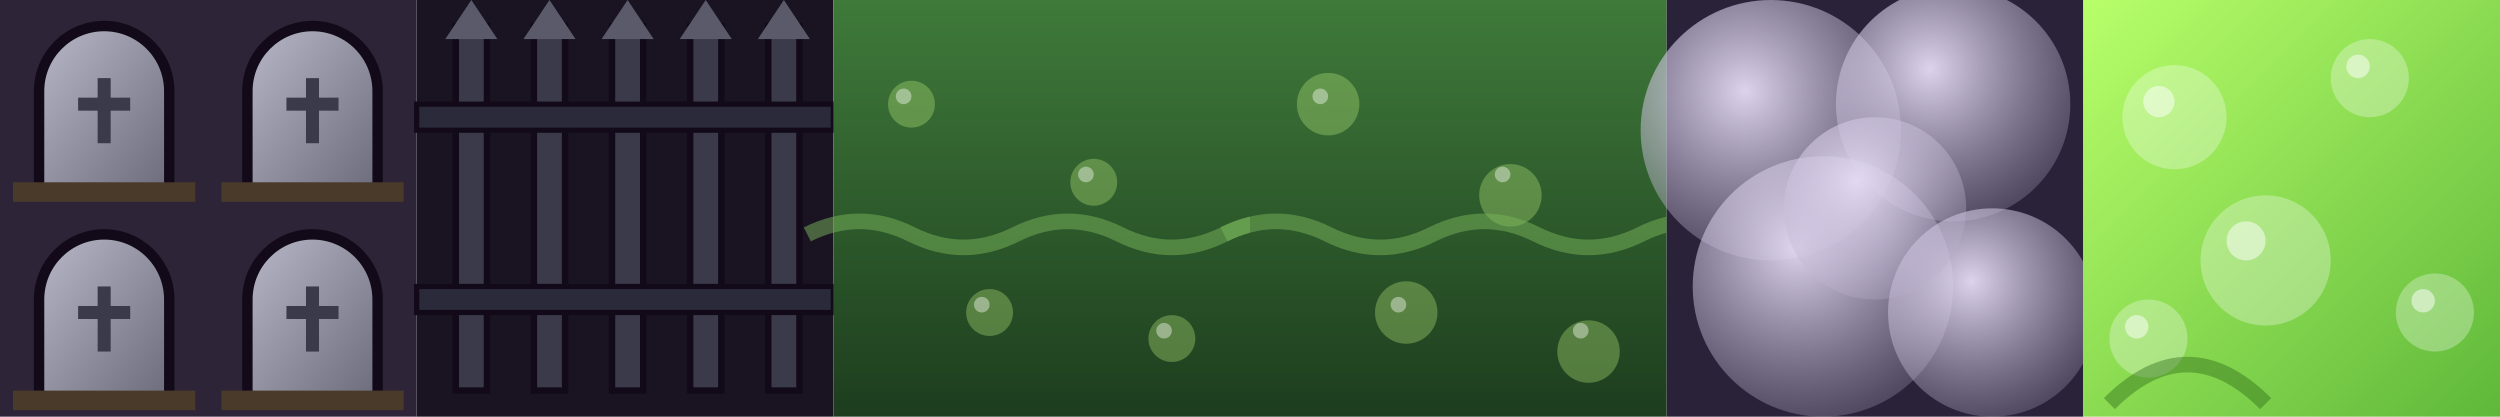
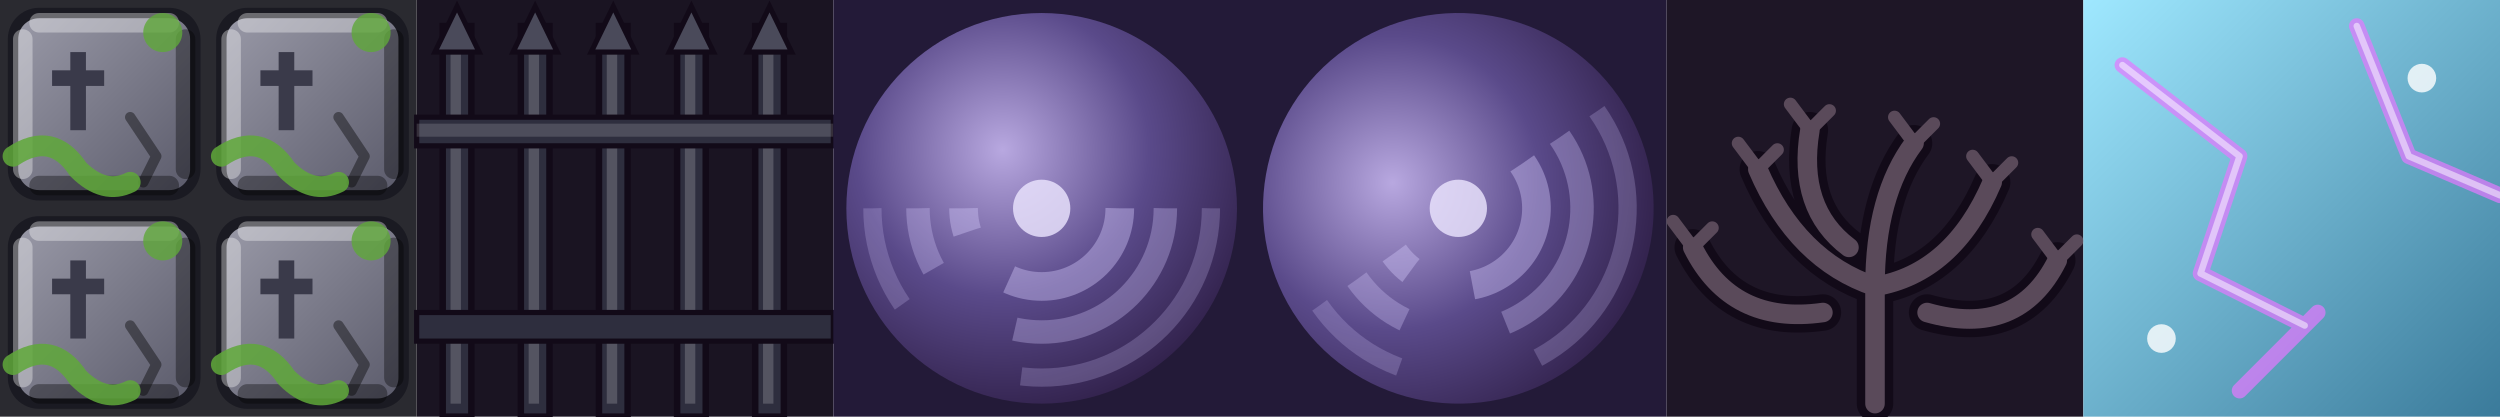
<svg xmlns="http://www.w3.org/2000/svg" width="192" height="32" viewBox="0 0 192 32">
  <defs>
    <linearGradient id="stone" x1="0" y1="0" x2="1" y2="1">
-       <stop offset="0" stop-color="#b8b8c8" />
-       <stop offset="1" stop-color="#6a6a7a" />
+       <stop offset="0" stop-color="#9a9aa8" />
+       <stop offset="1" stop-color="#5a5a6a" />
    </linearGradient>
-     <linearGradient id="swamp" x1="0" y1="0" x2="0" y2="1">
-       <stop offset="0" stop-color="#3f7a3a" />
-       <stop offset="1" stop-color="#1d3d1e" />
-     </linearGradient>
-     <radialGradient id="fog" cx="0.4" cy="0.35" r="0.75">
-       <stop offset="0" stop-color="rgba(230,220,245,.95)" />
-       <stop offset="1" stop-color="rgba(180,170,200,.2)" />
+     <radialGradient id="swirl" cx="0.4" cy="0.35" r="0.75">
+       <stop offset="0" stop-color="#b8a8e0" />
+       <stop offset="0.5" stop-color="#5a4a8a" />
+       <stop offset="1" stop-color="#2a1a40" />
    </radialGradient>
-     <linearGradient id="slime" x1="0" y1="0" x2="1" y2="1">
-       <stop offset="0" stop-color="#b8ff6a" />
-       <stop offset="1" stop-color="#5fb83a" />
+     <linearGradient id="frost" x1="0" y1="0" x2="1" y2="1">
+       <stop offset="0" stop-color="#9fe8ff" />
+       <stop offset="1" stop-color="#3a7a9a" />
    </linearGradient>
  </defs>
  <g transform="translate(0 0)">
-     <rect x="0" y="0" width="32" height="32" fill="#2e2438" />
-     <path d="M3 15 v-8 a5 5 0 0 1 10 0 v8z" fill="url(#stone)" stroke="#120a18" stroke-width=".8" />
-     <path d="M6 8 h4 M8 6 v5" fill="none" stroke="#3a3a4a" stroke-width="1" />
-     <rect x="1" y="14" width="14" height="1.5" fill="#4a3a2a" />
-     <path d="M19 15 v-8 a5 5 0 0 1 10 0 v8z" fill="url(#stone)" stroke="#120a18" stroke-width=".8" />
-     <path d="M22 8 h4 M24 6 v5" fill="none" stroke="#3a3a4a" stroke-width="1" />
-     <rect x="17" y="14" width="14" height="1.5" fill="#4a3a2a" />
-     <path d="M3 31 v-8 a5 5 0 0 1 10 0 v8z" fill="url(#stone)" stroke="#120a18" stroke-width=".8" />
-     <path d="M6 24 h4 M8 22 v5" fill="none" stroke="#3a3a4a" stroke-width="1" />
-     <rect x="1" y="30" width="14" height="1.5" fill="#4a3a2a" />
-     <path d="M19 31 v-8 a5 5 0 0 1 10 0 v8z" fill="url(#stone)" stroke="#120a18" stroke-width=".8" />
-     <path d="M22 24 h4 M24 22 v5" fill="none" stroke="#3a3a4a" stroke-width="1" />
-     <rect x="17" y="30" width="14" height="1.5" fill="#4a3a2a" />
+     <rect x="0" y="0" width="32" height="32" fill="#2a2a30" />
+     <rect x="1" y="1" width="14" height="14" fill="url(#stone)" rx="2" stroke="#1a1a22" stroke-width=".8" />
+     <path d="M3 1.75 H13 M1.75 3 V13" fill="none" stroke="rgba(255,255,255,.35)" stroke-width="1.5" stroke-linecap="round" />
+     <path d="M3 14.25 H13 M14.25 3 V13" fill="none" stroke="rgba(0,0,0,.35)" stroke-width="1.5" stroke-linecap="round" />
+     <path d="M6 4 v6 M4 6 h4" fill="none" stroke="#3a3a4a" stroke-width="1.2" />
+     <path d="M10 9 l2 3 l-1 2" fill="none" stroke="rgba(0,0,0,.4)" stroke-width="0.8" stroke-linecap="round" stroke-linejoin="round" />
+     <path d="M1 12 q3 -2 5 1 q2 2 4 1" fill="none" stroke="#5fa83a" stroke-width="1.6" stroke-linecap="round" opacity=".85" />
+     <circle cx="12.5" cy="2.5" r="1.5" fill="#5fa83a" opacity=".8" />
+     <rect x="17" y="1" width="14" height="14" fill="url(#stone)" rx="2" stroke="#1a1a22" stroke-width=".8" />
+     <path d="M19 1.75 H29 M17.75 3 V13" fill="none" stroke="rgba(255,255,255,.35)" stroke-width="1.5" stroke-linecap="round" />
+     <path d="M19 14.25 H29 M30.25 3 V13" fill="none" stroke="rgba(0,0,0,.35)" stroke-width="1.5" stroke-linecap="round" />
+     <path d="M22 4 v6 M20 6 h4" fill="none" stroke="#3a3a4a" stroke-width="1.2" />
+     <path d="M26 9 l2 3 l-1 2" fill="none" stroke="rgba(0,0,0,.4)" stroke-width="0.8" stroke-linecap="round" stroke-linejoin="round" />
+     <path d="M17 12 q3 -2 5 1 q2 2 4 1" fill="none" stroke="#5fa83a" stroke-width="1.6" stroke-linecap="round" opacity=".85" />
+     <circle cx="28.5" cy="2.5" r="1.5" fill="#5fa83a" opacity=".8" />
+     <rect x="1" y="17" width="14" height="14" fill="url(#stone)" rx="2" stroke="#1a1a22" stroke-width=".8" />
+     <path d="M3 17.75 H13 M1.75 19 V29" fill="none" stroke="rgba(255,255,255,.35)" stroke-width="1.5" stroke-linecap="round" />
+     <path d="M3 30.25 H13 M14.25 19 V29" fill="none" stroke="rgba(0,0,0,.35)" stroke-width="1.5" stroke-linecap="round" />
+     <path d="M6 20 v6 M4 22 h4" fill="none" stroke="#3a3a4a" stroke-width="1.2" />
+     <path d="M10 25 l2 3 l-1 2" fill="none" stroke="rgba(0,0,0,.4)" stroke-width="0.8" stroke-linecap="round" stroke-linejoin="round" />
+     <path d="M1 28 q3 -2 5 1 q2 2 4 1" fill="none" stroke="#5fa83a" stroke-width="1.6" stroke-linecap="round" opacity=".85" />
+     <circle cx="12.5" cy="18.5" r="1.5" fill="#5fa83a" opacity=".8" />
+     <rect x="17" y="17" width="14" height="14" fill="url(#stone)" rx="2" stroke="#1a1a22" stroke-width=".8" />
+     <path d="M19 17.75 H29 M17.75 19 V29" fill="none" stroke="rgba(255,255,255,.35)" stroke-width="1.5" stroke-linecap="round" />
+     <path d="M19 30.25 H29 M30.25 19 V29" fill="none" stroke="rgba(0,0,0,.35)" stroke-width="1.5" stroke-linecap="round" />
+     <path d="M22 20 v6 M20 22 h4" fill="none" stroke="#3a3a4a" stroke-width="1.2" />
+     <path d="M26 25 l2 3 l-1 2" fill="none" stroke="rgba(0,0,0,.4)" stroke-width="0.8" stroke-linecap="round" stroke-linejoin="round" />
+     <path d="M17 28 q3 -2 5 1 q2 2 4 1" fill="none" stroke="#5fa83a" stroke-width="1.6" stroke-linecap="round" opacity=".85" />
+     <circle cx="28.5" cy="18.5" r="1.5" fill="#5fa83a" opacity=".8" />
  </g>
  <g transform="translate(32 0)">
    <rect x="0" y="0" width="32" height="32" fill="#1a1422" />
-     <rect x="3" y="2" width="2.4" height="28" fill="#3a3a4a" stroke="#120a18" stroke-width=".5" />
-     <path d="M4.2 0 l2 3 h-4z" fill="#5a5a6a" />
-     <rect x="9" y="2" width="2.4" height="28" fill="#3a3a4a" stroke="#120a18" stroke-width=".5" />
-     <path d="M10.2 0 l2 3 h-4z" fill="#5a5a6a" />
-     <rect x="15" y="2" width="2.4" height="28" fill="#3a3a4a" stroke="#120a18" stroke-width=".5" />
-     <path d="M16.2 0 l2 3 h-4z" fill="#5a5a6a" />
-     <rect x="21" y="2" width="2.4" height="28" fill="#3a3a4a" stroke="#120a18" stroke-width=".5" />
-     <path d="M22.2 0 l2 3 h-4z" fill="#5a5a6a" />
-     <rect x="27" y="2" width="2.4" height="28" fill="#3a3a4a" stroke="#120a18" stroke-width=".5" />
-     <path d="M28.2 0 l2 3 h-4z" fill="#5a5a6a" />
-     <rect x="0" y="8" width="32" height="2" fill="#2a2a3a" stroke="#120a18" stroke-width=".4" />
-     <rect x="0" y="22" width="32" height="2" fill="#2a2a3a" stroke="#120a18" stroke-width=".4" />
+     <rect x="2" y="2" width="2.2" height="30" fill="#2e2e3e" stroke="#120a18" stroke-width=".5" />
+     <rect x="2.6" y="3" width="0.8" height="28" fill="rgba(255,255,255,.18)" />
+     <polygon points="1.4,4 3.1,0.5 4.8,4" fill="#4a4a5a" stroke="#120a18" stroke-width=".4" />
+     <rect x="8" y="2" width="2.2" height="30" fill="#2e2e3e" stroke="#120a18" stroke-width=".5" />
+     <rect x="8.6" y="3" width="0.8" height="28" fill="rgba(255,255,255,.18)" />
+     <polygon points="7.4,4 9.1,0.5 10.8,4" fill="#4a4a5a" stroke="#120a18" stroke-width=".4" />
+     <rect x="14" y="2" width="2.2" height="30" fill="#2e2e3e" stroke="#120a18" stroke-width=".5" />
+     <rect x="14.6" y="3" width="0.8" height="28" fill="rgba(255,255,255,.18)" />
+     <polygon points="13.4,4 15.1,0.5 16.8,4" fill="#4a4a5a" stroke="#120a18" stroke-width=".4" />
+     <rect x="20" y="2" width="2.2" height="30" fill="#2e2e3e" stroke="#120a18" stroke-width=".5" />
+     <rect x="20.6" y="3" width="0.8" height="28" fill="rgba(255,255,255,.18)" />
+     <polygon points="19.4,4 21.1,0.5 22.8,4" fill="#4a4a5a" stroke="#120a18" stroke-width=".4" />
+     <rect x="26" y="2" width="2.2" height="30" fill="#2e2e3e" stroke="#120a18" stroke-width=".5" />
+     <rect x="26.6" y="3" width="0.8" height="28" fill="rgba(255,255,255,.18)" />
+     <polygon points="25.4,4 27.1,0.5 28.8,4" fill="#4a4a5a" stroke="#120a18" stroke-width=".4" />
+     <rect x="0" y="9" width="32" height="2.2" fill="#2e2e3e" stroke="#120a18" stroke-width=".4" />
+     <rect x="0" y="24" width="32" height="2.2" fill="#2e2e3e" stroke="#120a18" stroke-width=".4" />
+     <path d="M0 10 h32" fill="none" stroke="rgba(255,255,255,.15)" />
  </g>
  <g transform="translate(64 0)">
-     <rect x="0" y="0" width="32" height="32" fill="url(#swamp)" />
-     <circle cx="6" cy="8" r="1.8" fill="rgba(180,230,120,.35)" />
-     <circle cx="5.4" cy="7.4" r="0.6" fill="rgba(255,255,255,.4)" />
-     <circle cx="20" cy="14" r="1.8" fill="rgba(180,230,120,.35)" />
-     <circle cx="19.4" cy="13.4" r="0.6" fill="rgba(255,255,255,.4)" />
-     <circle cx="12" cy="24" r="1.8" fill="rgba(180,230,120,.35)" />
-     <circle cx="11.4" cy="23.4" r="0.6" fill="rgba(255,255,255,.4)" />
-     <circle cx="26" cy="26" r="1.8" fill="rgba(180,230,120,.35)" />
-     <circle cx="25.4" cy="25.4" r="0.6" fill="rgba(255,255,255,.4)" />
-     <path d="M-2 18 q4 -2 8 0 t8 0 t8 0 t8 0 t8 0" fill="none" stroke="rgba(120,180,90,.5)" stroke-width="1.2" />
+     <rect x="0" y="0" width="32" height="32" fill="#231a38" />
+     <g transform="rotate(0 16 16)">
+       <circle cx="16" cy="16" r="15" fill="url(#swirl)" />
+       <path d="M16 16 m6 0 a6 6 0 1 1 -12 0" fill="none" stroke="rgba(200,190,240,0.45)" stroke-width="2.2" stroke-dasharray="12 5" />
+       <path d="M16 16 m9.5 0 a9.5 9.5 0 1 1 -19 0" fill="none" stroke="rgba(200,190,240,0.35)" stroke-width="1.8" stroke-dasharray="17 8" />
+       <path d="M16 16 m13 0 a13 13 0 1 1 -26 0" fill="none" stroke="rgba(200,190,240,0.25)" stroke-width="1.4" stroke-dasharray="22 11" />
+     </g>
+     <circle cx="16" cy="16" r="2.2" fill="#ece6ff" opacity=".8" />
  </g>
  <g transform="translate(96 0)">
-     <rect x="0" y="0" width="32" height="32" fill="url(#swamp)" />
-     <circle cx="6" cy="8" r="2.4" fill="rgba(180,230,120,.35)" />
-     <circle cx="5.4" cy="7.4" r="0.6" fill="rgba(255,255,255,.4)" />
-     <circle cx="20" cy="15" r="2.4" fill="rgba(180,230,120,.35)" />
-     <circle cx="19.4" cy="13.4" r="0.6" fill="rgba(255,255,255,.4)" />
-     <circle cx="12" cy="24" r="2.4" fill="rgba(180,230,120,.35)" />
-     <circle cx="11.4" cy="23.4" r="0.6" fill="rgba(255,255,255,.4)" />
-     <circle cx="26" cy="27" r="2.4" fill="rgba(180,230,120,.35)" />
-     <circle cx="25.4" cy="25.4" r="0.6" fill="rgba(255,255,255,.4)" />
-     <path d="M-2 18 q4 -2 8 0 t8 0 t8 0 t8 0 t8 0" fill="none" stroke="rgba(120,180,90,.5)" stroke-width="1.2" />
+     <rect x="0" y="0" width="32" height="32" fill="#231a38" />
+     <g transform="rotate(-35 16 16)">
+       <circle cx="16" cy="16" r="15" fill="url(#swirl)" />
+       <path d="M16 16 m6 0 a6 6 0 1 1 -12 0" fill="none" stroke="rgba(200,190,240,0.45)" stroke-width="2.2" stroke-dasharray="12 5" />
+       <path d="M16 16 m9.5 0 a9.5 9.5 0 1 1 -19 0" fill="none" stroke="rgba(200,190,240,0.35)" stroke-width="1.8" stroke-dasharray="17 8" />
+       <path d="M16 16 m13 0 a13 13 0 1 1 -26 0" fill="none" stroke="rgba(200,190,240,0.25)" stroke-width="1.4" stroke-dasharray="22 11" />
+     </g>
+     <circle cx="16" cy="16" r="2.2" fill="#ece6ff" opacity=".8" />
  </g>
  <g transform="translate(128 0)">
-     <rect x="0" y="0" width="32" height="32" fill="#2a2238" />
-     <circle cx="8" cy="10" r="10" fill="url(#fog)" />
-     <circle cx="22" cy="8" r="9" fill="url(#fog)" />
-     <circle cx="12" cy="22" r="10" fill="url(#fog)" />
-     <circle cx="25" cy="24" r="8" fill="url(#fog)" />
-     <circle cx="16" cy="16" r="7" fill="url(#fog)" />
+     <rect x="0" y="0" width="32" height="32" fill="#1e1626" />
+     <path d="M16 31 v-9 q-6 -2 -9 -9 M16 22 q6 -1 9 -8 M12 24 q-7 1 -10 -5 M20 24 q7 2 10 -4 M16 22 q0 -7 3 -11 M14 19 q-4 -3 -3 -9" fill="none" stroke="#120a18" stroke-width="2.8" stroke-linecap="round" />
+     <path d="M16 31 v-9 q-6 -2 -9 -9 M16 22 q6 -1 9 -8 M12 24 q-7 1 -10 -5 M20 24 q7 2 10 -4 M16 22 q0 -7 3 -11 M14 19 q-4 -3 -3 -9" fill="none" stroke="#5a4a5a" stroke-width="1.5" stroke-linecap="round" />
+     <path d="M7 13 l-1.5 -2 M7 13 l1.5 -1.5" fill="none" stroke="#5a4a5a" stroke-width="1" stroke-linecap="round" />
+     <path d="M25 14 l-1.5 -2 M25 14 l1.5 -1.5" fill="none" stroke="#5a4a5a" stroke-width="1" stroke-linecap="round" />
+     <path d="M19 11 l-1.5 -2 M19 11 l1.5 -1.5" fill="none" stroke="#5a4a5a" stroke-width="1" stroke-linecap="round" />
+     <path d="M11 10 l-1.5 -2 M11 10 l1.5 -1.5" fill="none" stroke="#5a4a5a" stroke-width="1" stroke-linecap="round" />
+     <path d="M2 19 l-1.5 -2 M2 19 l1.5 -1.5" fill="none" stroke="#5a4a5a" stroke-width="1" stroke-linecap="round" />
+     <path d="M30 20 l-1.5 -2 M30 20 l1.5 -1.5" fill="none" stroke="#5a4a5a" stroke-width="1" stroke-linecap="round" />
  </g>
  <g transform="translate(160 0)">
-     <rect x="0" y="0" width="32" height="32" fill="url(#slime)" />
-     <circle cx="7" cy="9" r="4" fill="rgba(255,255,255,.3)" />
-     <circle cx="5.8" cy="7.8" r="1.2" fill="rgba(255,255,255,.5)" />
-     <circle cx="22" cy="6" r="3" fill="rgba(255,255,255,.3)" />
-     <circle cx="21.1" cy="5.1" r="0.9" fill="rgba(255,255,255,.5)" />
-     <circle cx="14" cy="20" r="5" fill="rgba(255,255,255,.3)" />
-     <circle cx="12.5" cy="18.5" r="1.5" fill="rgba(255,255,255,.5)" />
-     <circle cx="27" cy="24" r="3" fill="rgba(255,255,255,.3)" />
-     <circle cx="26.1" cy="23.1" r="0.9" fill="rgba(255,255,255,.5)" />
-     <circle cx="5" cy="26" r="3" fill="rgba(255,255,255,.3)" />
-     <circle cx="4.1" cy="25.1" r="0.9" fill="rgba(255,255,255,.5)" />
-     <path d="M2 31 q6 -6 12 0" fill="none" stroke="rgba(40,100,20,.4)" stroke-width="1.2" />
+     <rect x="0" y="0" width="32" height="32" fill="url(#frost)" />
+     <path d="M3 5 l9 7 l-3 9 l8 4 M21 2 l4 10 l7 3 M12 30 l6 -6" fill="none" stroke="rgba(230,120,255,.7)" stroke-width="1.2" stroke-linecap="round" stroke-linejoin="round" />
+     <path d="M3 5 l9 7 l-3 9 l8 4 M21 2 l4 10 l7 3" fill="none" stroke="rgba(255,255,255,.5)" stroke-width="0.5" stroke-linecap="round" stroke-linejoin="round" />
+     <circle cx="6" cy="26" r="1.1" fill="rgba(255,255,255,.8)" />
+     <circle cx="26" cy="6" r="1.1" fill="rgba(255,255,255,.8)" />
  </g>
</svg>
